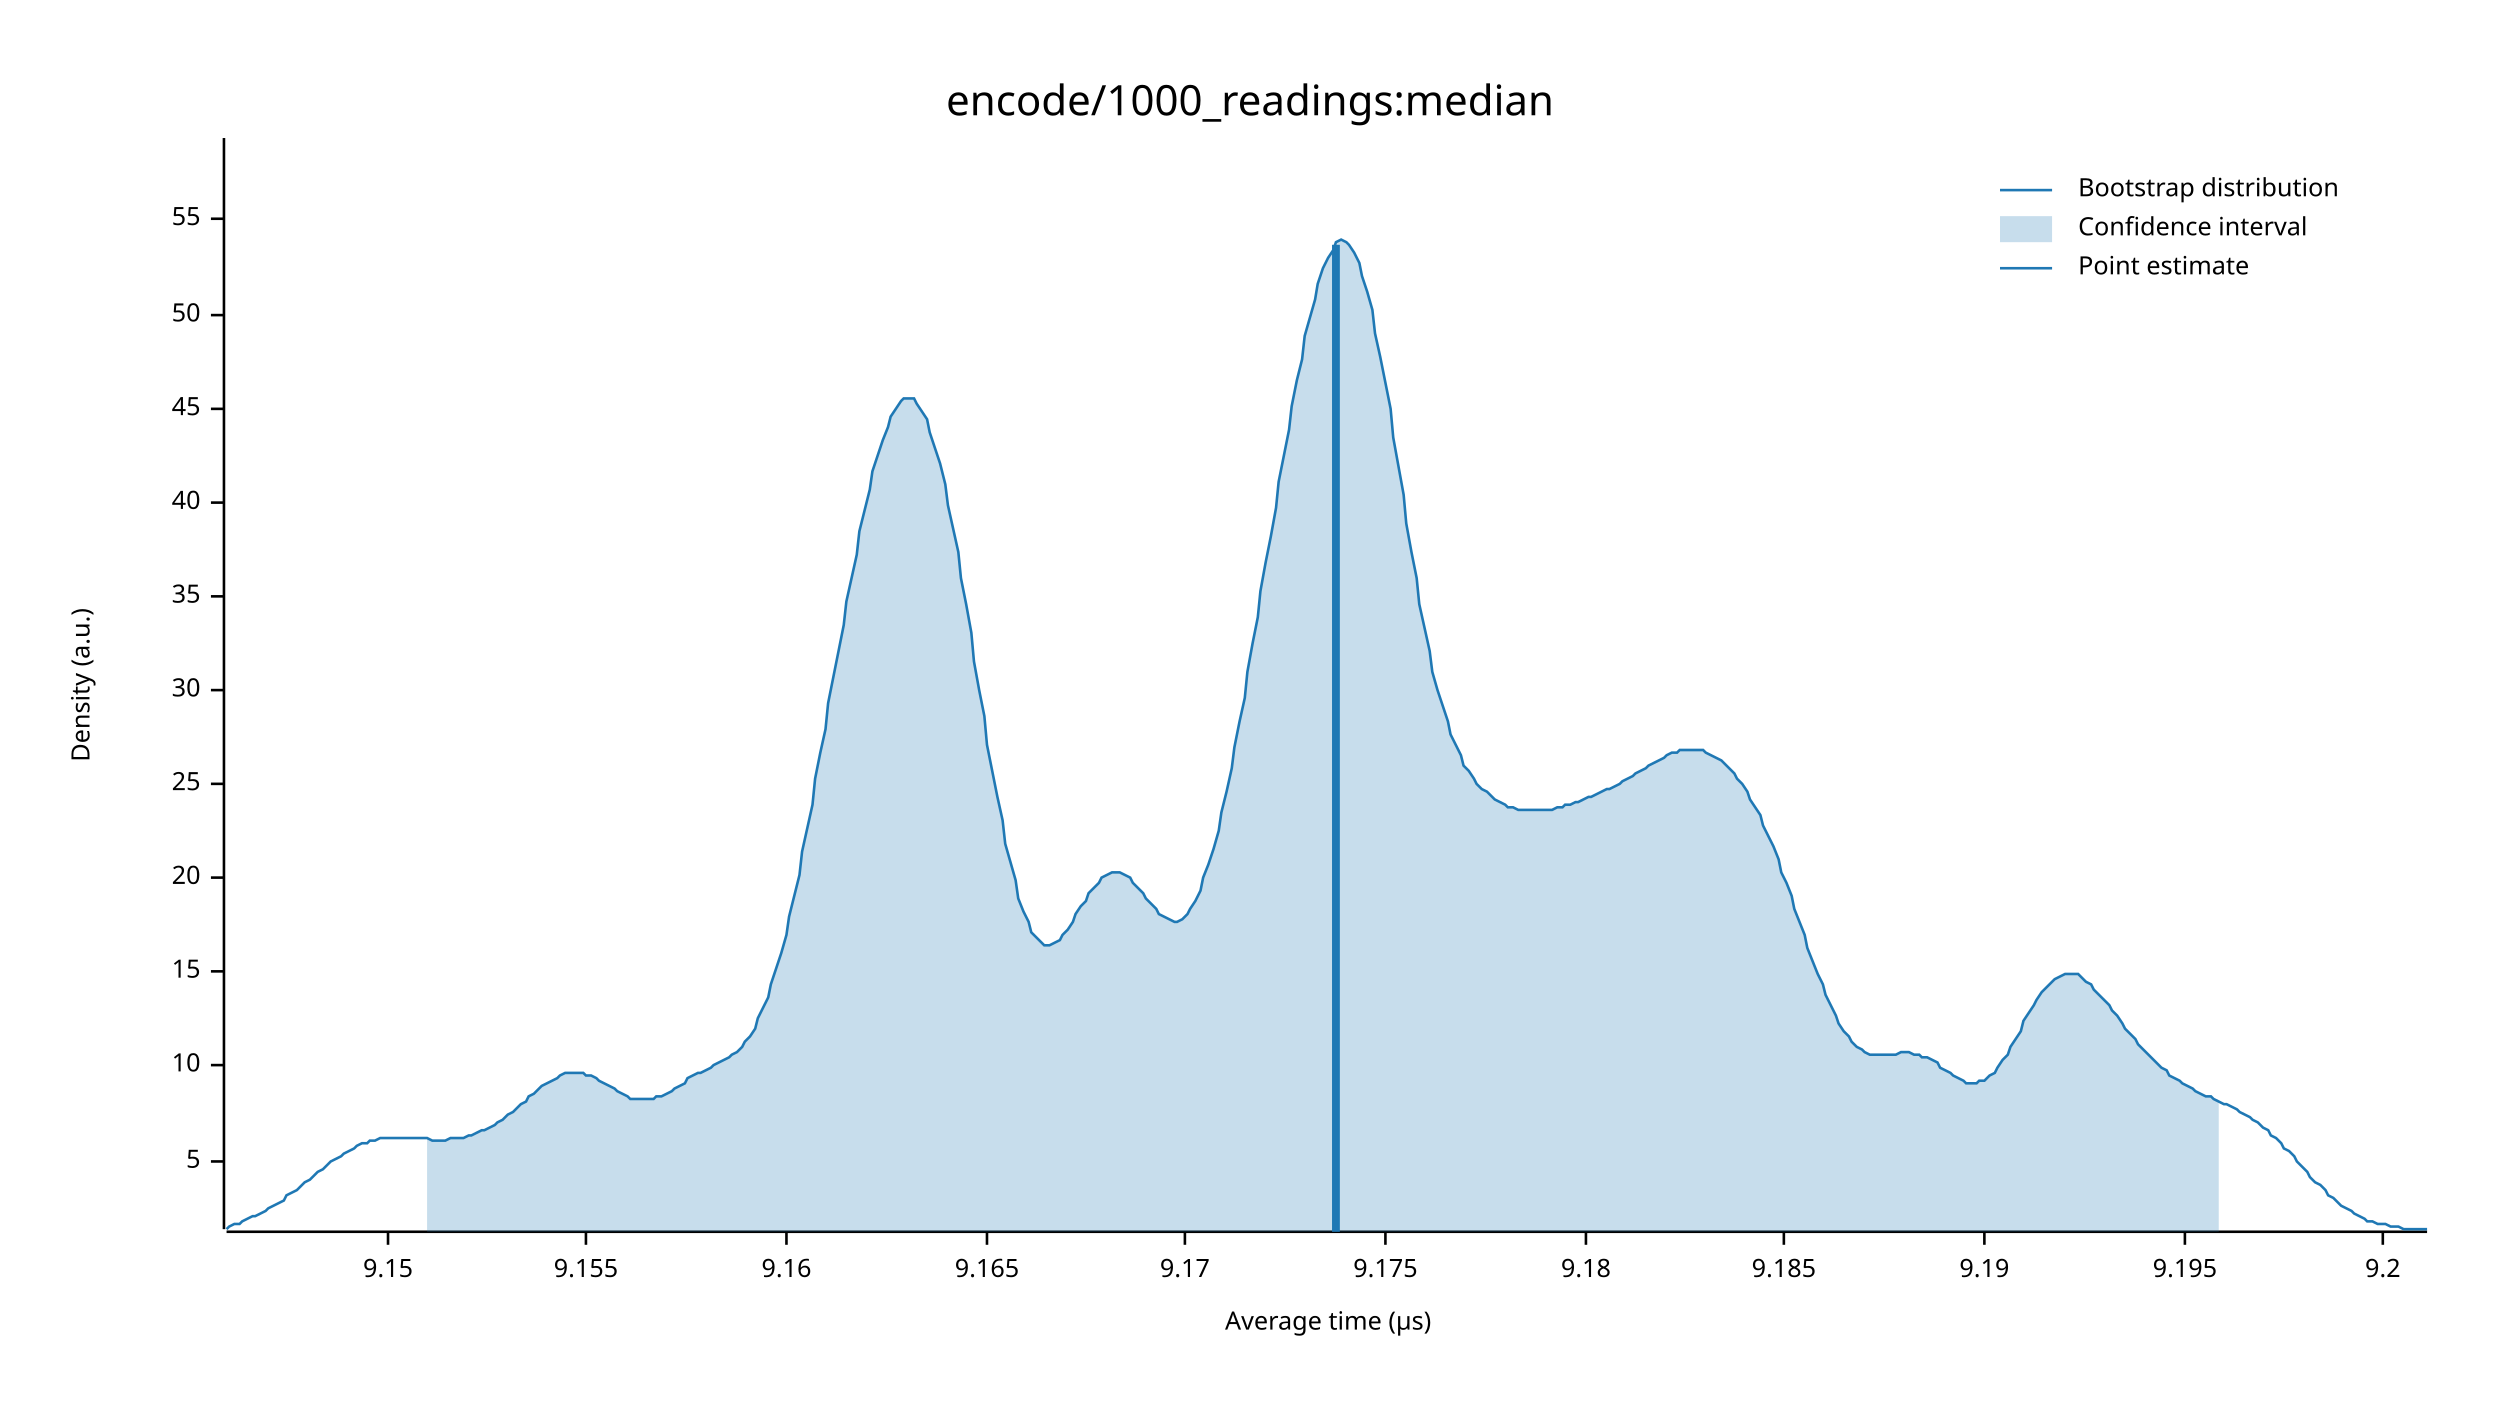
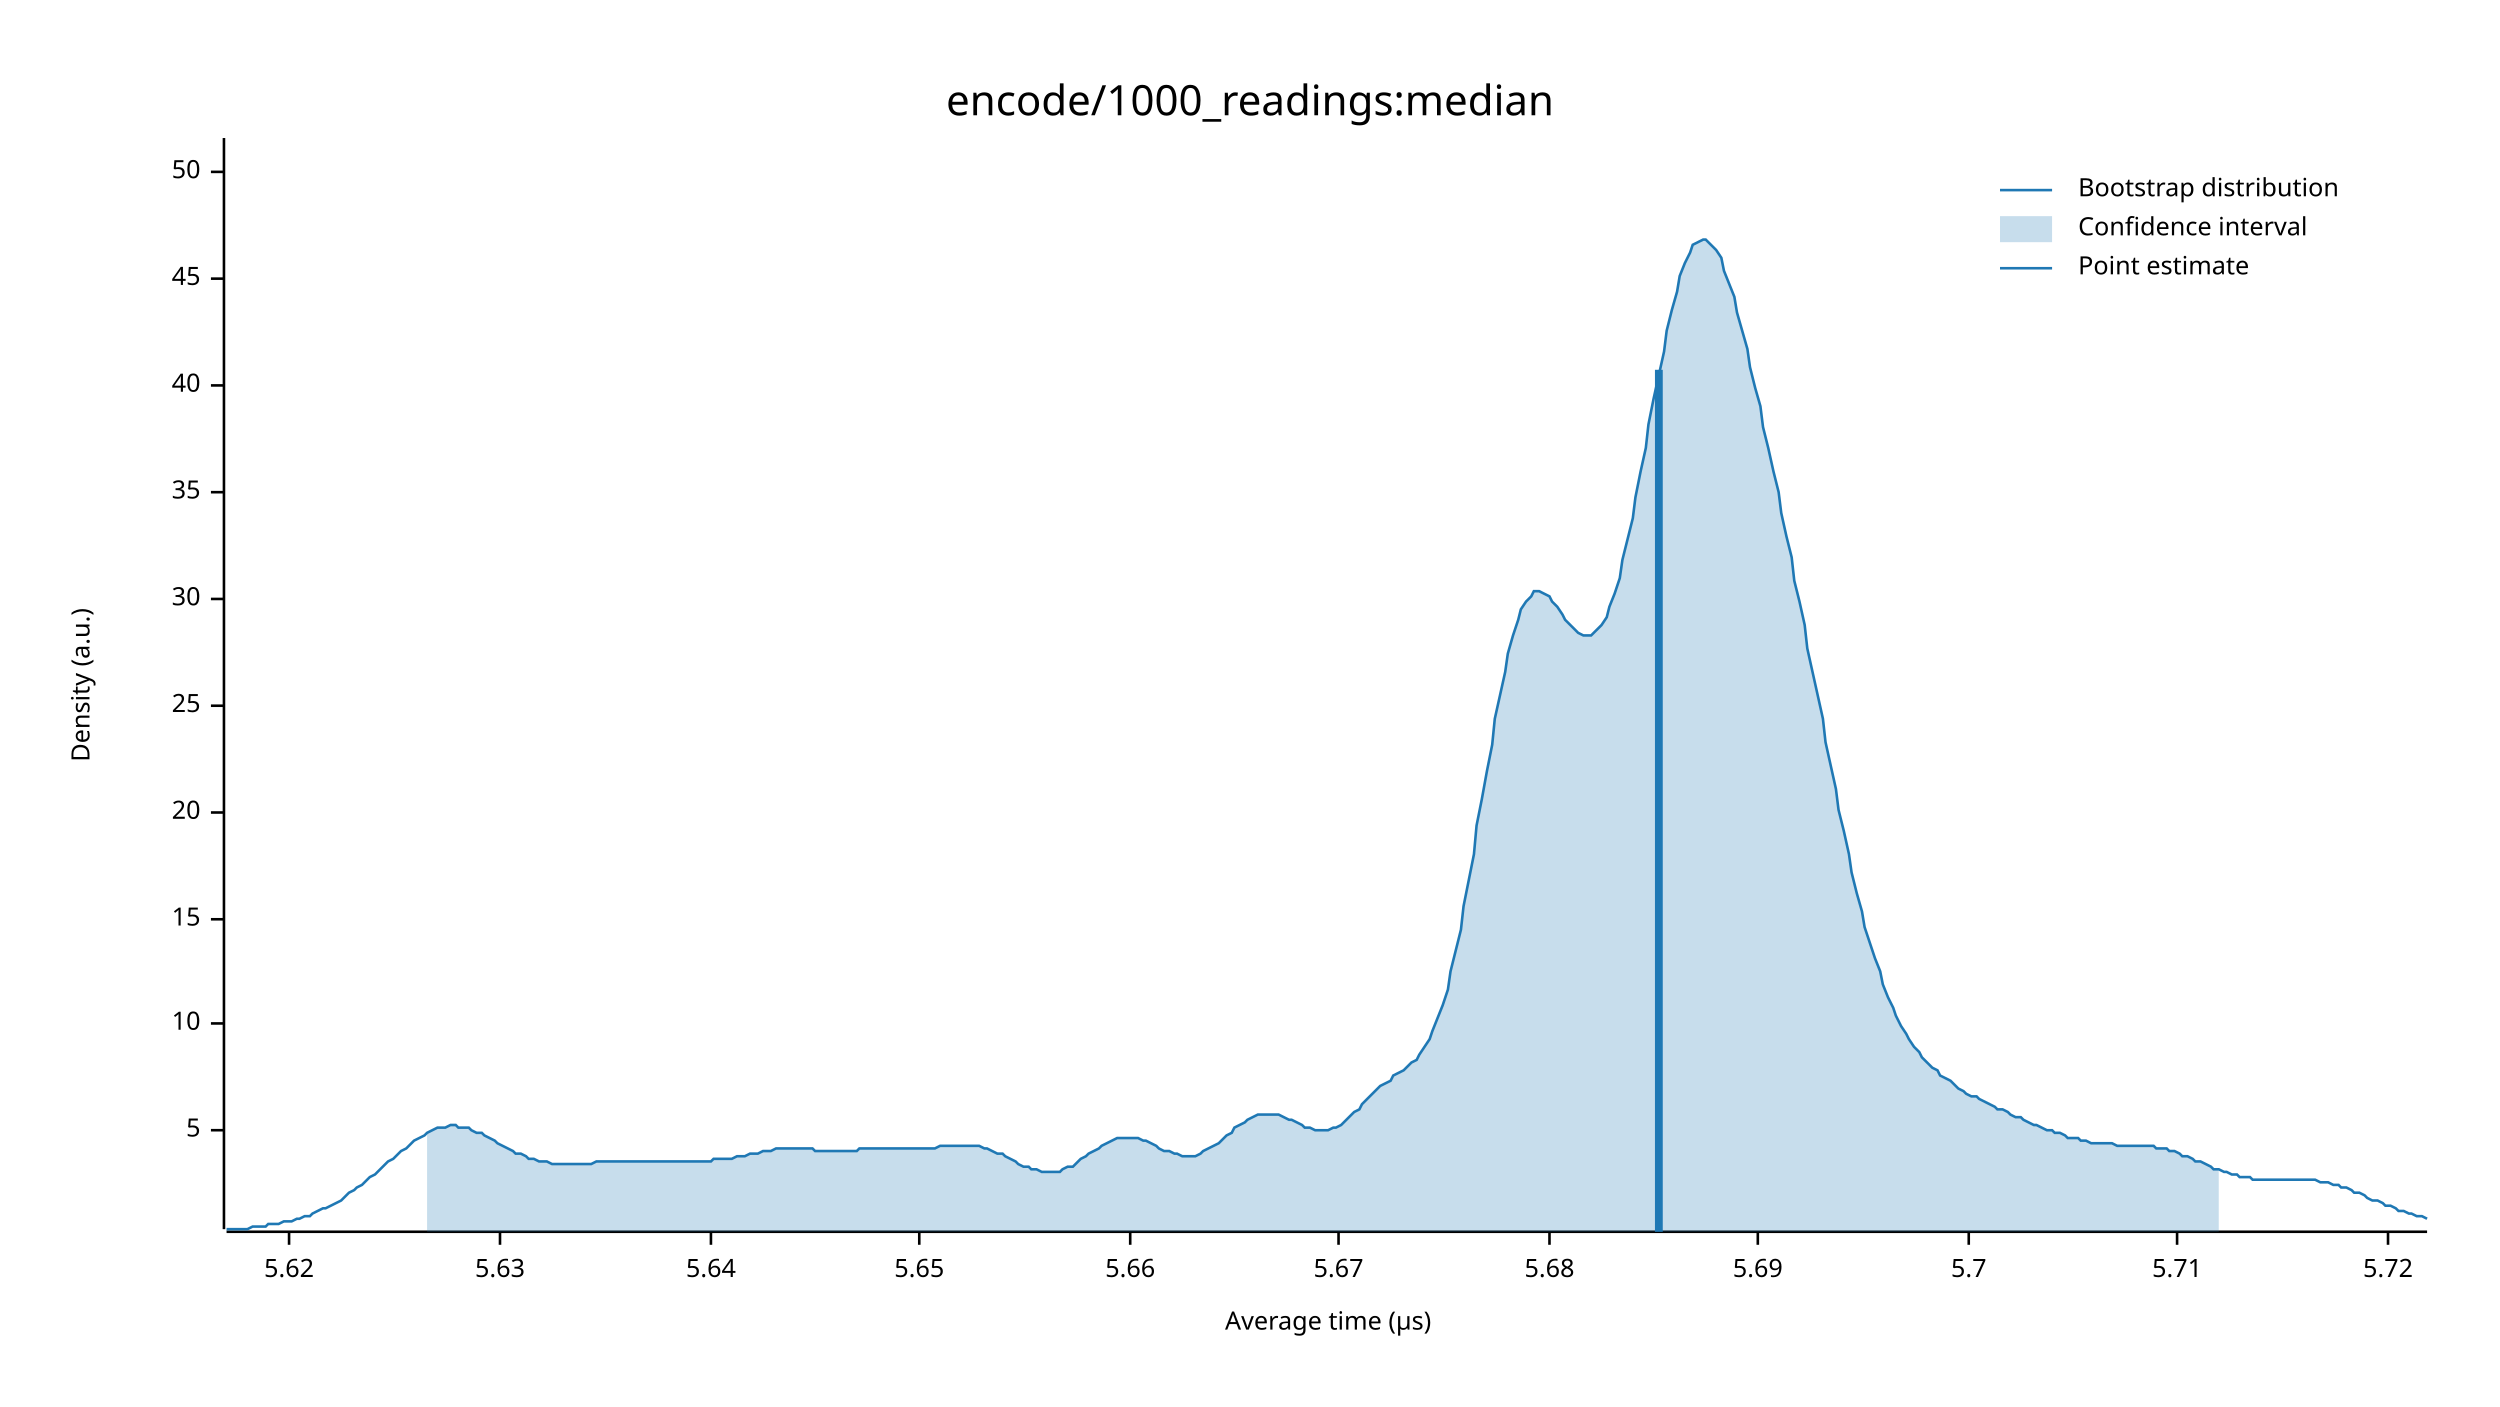
<svg xmlns="http://www.w3.org/2000/svg" width="960" height="540" viewBox="0 0 960 540">
  <text x="480" y="32" dy="0.76em" text-anchor="middle" font-family="sans-serif" font-size="16.129" opacity="1" fill="#000000">
encode/1000_readings:median
</text>
  <text x="27" y="263" dy="0.76em" text-anchor="middle" font-family="sans-serif" font-size="9.677" opacity="1" fill="#000000" transform="rotate(270, 27, 263)">
Density (a.u.)
</text>
  <text x="510" y="513" dy="-0.5ex" text-anchor="middle" font-family="sans-serif" font-size="9.677" opacity="1" fill="#000000">
Average time (µs)
</text>
  <polyline fill="none" opacity="1" stroke="#000000" stroke-width="1" points="86,53 86,472 " />
-   <text x="77" y="446" dy="0.5ex" text-anchor="end" font-family="sans-serif" font-size="9.677" opacity="1" fill="#000000">
+   <text x="77" y="434" dy="0.5ex" text-anchor="end" font-family="sans-serif" font-size="9.677" opacity="1" fill="#000000">
5
</text>
-   <polyline fill="none" opacity="1" stroke="#000000" stroke-width="1" points="81,446 86,446 " />
-   <text x="77" y="409" dy="0.5ex" text-anchor="end" font-family="sans-serif" font-size="9.677" opacity="1" fill="#000000">
+   <polyline fill="none" opacity="1" stroke="#000000" stroke-width="1" points="81,434 86,434 " />
+   <text x="77" y="393" dy="0.5ex" text-anchor="end" font-family="sans-serif" font-size="9.677" opacity="1" fill="#000000">
10
</text>
-   <polyline fill="none" opacity="1" stroke="#000000" stroke-width="1" points="81,409 86,409 " />
-   <text x="77" y="373" dy="0.5ex" text-anchor="end" font-family="sans-serif" font-size="9.677" opacity="1" fill="#000000">
+   <polyline fill="none" opacity="1" stroke="#000000" stroke-width="1" points="81,393 86,393 " />
+   <text x="77" y="353" dy="0.5ex" text-anchor="end" font-family="sans-serif" font-size="9.677" opacity="1" fill="#000000">
15
</text>
-   <polyline fill="none" opacity="1" stroke="#000000" stroke-width="1" points="81,373 86,373 " />
-   <text x="77" y="337" dy="0.5ex" text-anchor="end" font-family="sans-serif" font-size="9.677" opacity="1" fill="#000000">
+   <polyline fill="none" opacity="1" stroke="#000000" stroke-width="1" points="81,353 86,353 " />
+   <text x="77" y="312" dy="0.5ex" text-anchor="end" font-family="sans-serif" font-size="9.677" opacity="1" fill="#000000">
20
</text>
-   <polyline fill="none" opacity="1" stroke="#000000" stroke-width="1" points="81,337 86,337 " />
-   <text x="77" y="301" dy="0.5ex" text-anchor="end" font-family="sans-serif" font-size="9.677" opacity="1" fill="#000000">
+   <polyline fill="none" opacity="1" stroke="#000000" stroke-width="1" points="81,312 86,312 " />
+   <text x="77" y="271" dy="0.5ex" text-anchor="end" font-family="sans-serif" font-size="9.677" opacity="1" fill="#000000">
25
</text>
-   <polyline fill="none" opacity="1" stroke="#000000" stroke-width="1" points="81,301 86,301 " />
-   <text x="77" y="265" dy="0.5ex" text-anchor="end" font-family="sans-serif" font-size="9.677" opacity="1" fill="#000000">
+   <polyline fill="none" opacity="1" stroke="#000000" stroke-width="1" points="81,271 86,271 " />
+   <text x="77" y="230" dy="0.5ex" text-anchor="end" font-family="sans-serif" font-size="9.677" opacity="1" fill="#000000">
30
</text>
-   <polyline fill="none" opacity="1" stroke="#000000" stroke-width="1" points="81,265 86,265 " />
-   <text x="77" y="229" dy="0.5ex" text-anchor="end" font-family="sans-serif" font-size="9.677" opacity="1" fill="#000000">
+   <polyline fill="none" opacity="1" stroke="#000000" stroke-width="1" points="81,230 86,230 " />
+   <text x="77" y="189" dy="0.5ex" text-anchor="end" font-family="sans-serif" font-size="9.677" opacity="1" fill="#000000">
35
</text>
-   <polyline fill="none" opacity="1" stroke="#000000" stroke-width="1" points="81,229 86,229 " />
-   <text x="77" y="193" dy="0.5ex" text-anchor="end" font-family="sans-serif" font-size="9.677" opacity="1" fill="#000000">
+   <polyline fill="none" opacity="1" stroke="#000000" stroke-width="1" points="81,189 86,189 " />
+   <text x="77" y="148" dy="0.5ex" text-anchor="end" font-family="sans-serif" font-size="9.677" opacity="1" fill="#000000">
40
</text>
-   <polyline fill="none" opacity="1" stroke="#000000" stroke-width="1" points="81,193 86,193 " />
-   <text x="77" y="157" dy="0.5ex" text-anchor="end" font-family="sans-serif" font-size="9.677" opacity="1" fill="#000000">
+   <polyline fill="none" opacity="1" stroke="#000000" stroke-width="1" points="81,148 86,148 " />
+   <text x="77" y="107" dy="0.5ex" text-anchor="end" font-family="sans-serif" font-size="9.677" opacity="1" fill="#000000">
45
</text>
-   <polyline fill="none" opacity="1" stroke="#000000" stroke-width="1" points="81,157 86,157 " />
-   <text x="77" y="121" dy="0.5ex" text-anchor="end" font-family="sans-serif" font-size="9.677" opacity="1" fill="#000000">
+   <polyline fill="none" opacity="1" stroke="#000000" stroke-width="1" points="81,107 86,107 " />
+   <text x="77" y="66" dy="0.5ex" text-anchor="end" font-family="sans-serif" font-size="9.677" opacity="1" fill="#000000">
50
</text>
-   <polyline fill="none" opacity="1" stroke="#000000" stroke-width="1" points="81,121 86,121 " />
-   <text x="77" y="84" dy="0.5ex" text-anchor="end" font-family="sans-serif" font-size="9.677" opacity="1" fill="#000000">
- 55
+   <polyline fill="none" opacity="1" stroke="#000000" stroke-width="1" points="81,66 86,66 " />
+   <polyline fill="none" opacity="1" stroke="#000000" stroke-width="1" points="87,473 932,473 " />
+   <text x="111" y="483" dy="0.76em" text-anchor="middle" font-family="sans-serif" font-size="9.677" opacity="1" fill="#000000">
+ 5.62
</text>
-   <polyline fill="none" opacity="1" stroke="#000000" stroke-width="1" points="81,84 86,84 " />
-   <polyline fill="none" opacity="1" stroke="#000000" stroke-width="1" points="87,473 932,473 " />
-   <text x="149" y="483" dy="0.76em" text-anchor="middle" font-family="sans-serif" font-size="9.677" opacity="1" fill="#000000">
- 9.15
+   <polyline fill="none" opacity="1" stroke="#000000" stroke-width="1" points="111,473 111,478 " />
+   <text x="192" y="483" dy="0.76em" text-anchor="middle" font-family="sans-serif" font-size="9.677" opacity="1" fill="#000000">
+ 5.63
</text>
-   <polyline fill="none" opacity="1" stroke="#000000" stroke-width="1" points="149,473 149,478 " />
-   <text x="225" y="483" dy="0.76em" text-anchor="middle" font-family="sans-serif" font-size="9.677" opacity="1" fill="#000000">
- 9.155
+   <polyline fill="none" opacity="1" stroke="#000000" stroke-width="1" points="192,473 192,478 " />
+   <text x="273" y="483" dy="0.76em" text-anchor="middle" font-family="sans-serif" font-size="9.677" opacity="1" fill="#000000">
+ 5.64
</text>
-   <polyline fill="none" opacity="1" stroke="#000000" stroke-width="1" points="225,473 225,478 " />
-   <text x="302" y="483" dy="0.76em" text-anchor="middle" font-family="sans-serif" font-size="9.677" opacity="1" fill="#000000">
- 9.16
+   <polyline fill="none" opacity="1" stroke="#000000" stroke-width="1" points="273,473 273,478 " />
+   <text x="353" y="483" dy="0.76em" text-anchor="middle" font-family="sans-serif" font-size="9.677" opacity="1" fill="#000000">
+ 5.65
</text>
-   <polyline fill="none" opacity="1" stroke="#000000" stroke-width="1" points="302,473 302,478 " />
-   <text x="379" y="483" dy="0.76em" text-anchor="middle" font-family="sans-serif" font-size="9.677" opacity="1" fill="#000000">
- 9.165
+   <polyline fill="none" opacity="1" stroke="#000000" stroke-width="1" points="353,473 353,478 " />
+   <text x="434" y="483" dy="0.76em" text-anchor="middle" font-family="sans-serif" font-size="9.677" opacity="1" fill="#000000">
+ 5.66
</text>
-   <polyline fill="none" opacity="1" stroke="#000000" stroke-width="1" points="379,473 379,478 " />
-   <text x="455" y="483" dy="0.76em" text-anchor="middle" font-family="sans-serif" font-size="9.677" opacity="1" fill="#000000">
- 9.17
+   <polyline fill="none" opacity="1" stroke="#000000" stroke-width="1" points="434,473 434,478 " />
+   <text x="514" y="483" dy="0.76em" text-anchor="middle" font-family="sans-serif" font-size="9.677" opacity="1" fill="#000000">
+ 5.67
</text>
-   <polyline fill="none" opacity="1" stroke="#000000" stroke-width="1" points="455,473 455,478 " />
-   <text x="532" y="483" dy="0.76em" text-anchor="middle" font-family="sans-serif" font-size="9.677" opacity="1" fill="#000000">
- 9.175
+   <polyline fill="none" opacity="1" stroke="#000000" stroke-width="1" points="514,473 514,478 " />
+   <text x="595" y="483" dy="0.76em" text-anchor="middle" font-family="sans-serif" font-size="9.677" opacity="1" fill="#000000">
+ 5.68
</text>
-   <polyline fill="none" opacity="1" stroke="#000000" stroke-width="1" points="532,473 532,478 " />
-   <text x="609" y="483" dy="0.76em" text-anchor="middle" font-family="sans-serif" font-size="9.677" opacity="1" fill="#000000">
- 9.18
+   <polyline fill="none" opacity="1" stroke="#000000" stroke-width="1" points="595,473 595,478 " />
+   <text x="675" y="483" dy="0.76em" text-anchor="middle" font-family="sans-serif" font-size="9.677" opacity="1" fill="#000000">
+ 5.69
</text>
-   <polyline fill="none" opacity="1" stroke="#000000" stroke-width="1" points="609,473 609,478 " />
-   <text x="685" y="483" dy="0.76em" text-anchor="middle" font-family="sans-serif" font-size="9.677" opacity="1" fill="#000000">
- 9.185
+   <polyline fill="none" opacity="1" stroke="#000000" stroke-width="1" points="675,473 675,478 " />
+   <text x="756" y="483" dy="0.76em" text-anchor="middle" font-family="sans-serif" font-size="9.677" opacity="1" fill="#000000">
+ 5.7
</text>
-   <polyline fill="none" opacity="1" stroke="#000000" stroke-width="1" points="685,473 685,478 " />
-   <text x="762" y="483" dy="0.76em" text-anchor="middle" font-family="sans-serif" font-size="9.677" opacity="1" fill="#000000">
- 9.19
+   <polyline fill="none" opacity="1" stroke="#000000" stroke-width="1" points="756,473 756,478 " />
+   <text x="836" y="483" dy="0.76em" text-anchor="middle" font-family="sans-serif" font-size="9.677" opacity="1" fill="#000000">
+ 5.71
</text>
-   <polyline fill="none" opacity="1" stroke="#000000" stroke-width="1" points="762,473 762,478 " />
-   <text x="839" y="483" dy="0.76em" text-anchor="middle" font-family="sans-serif" font-size="9.677" opacity="1" fill="#000000">
- 9.195
+   <polyline fill="none" opacity="1" stroke="#000000" stroke-width="1" points="836,473 836,478 " />
+   <text x="917" y="483" dy="0.76em" text-anchor="middle" font-family="sans-serif" font-size="9.677" opacity="1" fill="#000000">
+ 5.72
</text>
-   <polyline fill="none" opacity="1" stroke="#000000" stroke-width="1" points="839,473 839,478 " />
-   <text x="915" y="483" dy="0.76em" text-anchor="middle" font-family="sans-serif" font-size="9.677" opacity="1" fill="#000000">
- 9.2
- </text>
-   <polyline fill="none" opacity="1" stroke="#000000" stroke-width="1" points="915,473 915,478 " />
-   <polyline fill="none" opacity="1" stroke="#1F78B4" stroke-width="1" points="87,472 88,471 90,470 92,470 93,469 95,468 97,467 98,467 100,466 102,465 103,464 105,463 107,462 109,461 110,459 112,458 114,457 115,456 117,454 119,453 120,452 122,450 124,449 125,448 127,446 129,445 131,444 132,443 134,442 136,441 137,440 139,439 141,439 142,438 144,438 146,437 147,437 149,437 151,437 153,437 154,437 156,437 158,437 159,437 161,437 163,437 164,437 166,438 168,438 169,438 171,438 173,437 175,437 176,437 178,437 180,436 181,436 183,435 185,434 186,434 188,433 190,432 191,431 193,430 195,428 197,427 198,426 200,424 202,423 203,421 205,420 207,418 208,417 210,416 212,415 214,414 215,413 217,412 219,412 220,412 222,412 224,412 225,413 227,413 229,414 230,415 232,416 234,417 236,418 237,419 239,420 241,421 242,422 244,422 246,422 247,422 249,422 251,422 252,421 254,421 256,420 258,419 259,418 261,417 263,416 264,414 266,413 268,412 269,412 271,411 273,410 274,409 276,408 278,407 280,406 281,405 283,404 285,402 286,400 288,398 290,395 291,391 293,387 295,383 296,378 298,372 300,366 302,359 303,352 305,344 307,336 308,327 310,318 312,309 313,299 315,289 317,280 318,270 320,260 322,250 324,240 325,231 327,222 329,213 330,204 332,196 334,188 335,181 337,175 339,169 341,164 342,160 344,157 346,154 347,153 349,153 351,153 352,155 354,158 356,161 357,166 359,172 361,178 363,186 364,194 366,203 368,212 369,222 371,232 373,243 374,254 376,265 378,275 379,286 381,296 383,306 385,315 386,324 388,331 390,338 391,345 393,350 395,354 396,358 398,360 400,362 401,363 403,363 405,362 407,361 408,359 410,357 412,354 413,351 415,348 417,346 418,343 420,341 422,339 423,337 425,336 427,335 429,335 430,335 432,336 434,337 435,339 437,341 439,343 440,345 442,347 444,349 445,351 447,352 449,353 451,354 452,354 454,353 456,351 457,349 459,346 461,342 462,337 464,332 466,326 468,319 469,312 471,304 473,295 474,287 476,277 478,268 479,258 481,247 483,237 484,227 486,216 488,206 490,195 491,185 493,175 495,165 496,156 498,146 500,138 501,129 503,122 505,115 506,109 508,103 510,99 512,96 513,93 515,92 517,93 518,94 520,97 522,101 523,106 525,112 527,119 528,128 530,137 532,147 534,157 535,168 537,179 539,190 540,201 542,212 544,222 545,232 547,241 549,250 550,258 552,265 554,271 556,277 557,282 559,286 561,290 562,294 564,296 566,299 567,301 569,303 571,304 573,306 574,307 576,308 578,309 579,310 581,310 583,311 584,311 586,311 588,311 589,311 591,311 593,311 595,311 596,311 598,310 600,310 601,309 603,309 605,308 606,308 608,307 610,306 611,306 613,305 615,304 617,303 618,303 620,302 622,301 623,300 625,299 627,298 628,297 630,296 632,295 633,294 635,293 637,292 639,291 640,290 642,289 644,289 645,288 647,288 649,288 650,288 652,288 654,288 655,289 657,290 659,291 661,292 662,293 664,295 666,297 667,299 669,301 671,304 672,307 674,310 676,313 677,317 679,321 681,325 683,330 684,335 686,339 688,344 689,349 691,354 693,359 694,364 696,369 698,374 700,378 701,382 703,386 705,390 706,393 708,396 710,398 711,400 713,402 715,403 716,404 718,405 720,405 722,405 723,405 725,405 727,405 728,405 730,404 732,404 733,404 735,405 737,405 738,406 740,406 742,407 744,408 745,410 747,411 749,412 750,413 752,414 754,415 755,416 757,416 759,416 760,415 762,415 764,413 766,412 767,410 769,407 771,405 772,402 774,399 776,396 777,392 779,389 781,386 782,384 784,381 786,379 788,377 789,376 791,375 793,374 794,374 796,374 798,374 799,375 801,377 803,378 804,380 806,382 808,384 810,386 811,388 813,390 815,393 816,395 818,397 820,399 821,401 823,403 825,405 827,407 828,408 830,410 832,411 833,413 835,414 837,415 838,416 840,417 842,418 843,419 845,420 847,421 849,421 850,422 852,423 854,424 855,424 857,425 859,426 860,427 862,428 864,429 865,430 867,431 869,433 871,434 872,436 874,437 876,439 877,441 879,442 881,444 882,446 884,448 886,450 887,452 889,454 891,455 893,457 894,459 896,460 898,462 899,463 901,464 903,465 904,466 906,467 908,468 909,469 911,469 913,470 915,470 916,470 918,471 920,471 921,471 923,472 925,472 926,472 928,472 930,472 932,472 " />
-   <polygon opacity="0.25" fill="#1F78B4" points="164,437 166,438 168,438 169,438 171,438 173,437 175,437 176,437 178,437 180,436 181,436 183,435 185,434 186,434 188,433 190,432 191,431 193,430 195,428 197,427 198,426 200,424 202,423 203,421 205,420 207,418 208,417 210,416 212,415 214,414 215,413 217,412 219,412 220,412 222,412 224,412 225,413 227,413 229,414 230,415 232,416 234,417 236,418 237,419 239,420 241,421 242,422 244,422 246,422 247,422 249,422 251,422 252,421 254,421 256,420 258,419 259,418 261,417 263,416 264,414 266,413 268,412 269,412 271,411 273,410 274,409 276,408 278,407 280,406 281,405 283,404 285,402 286,400 288,398 290,395 291,391 293,387 295,383 296,378 298,372 300,366 302,359 303,352 305,344 307,336 308,327 310,318 312,309 313,299 315,289 317,280 318,270 320,260 322,250 324,240 325,231 327,222 329,213 330,204 332,196 334,188 335,181 337,175 339,169 341,164 342,160 344,157 346,154 347,153 349,153 351,153 352,155 354,158 356,161 357,166 359,172 361,178 363,186 364,194 366,203 368,212 369,222 371,232 373,243 374,254 376,265 378,275 379,286 381,296 383,306 385,315 386,324 388,331 390,338 391,345 393,350 395,354 396,358 398,360 400,362 401,363 403,363 405,362 407,361 408,359 410,357 412,354 413,351 415,348 417,346 418,343 420,341 422,339 423,337 425,336 427,335 429,335 430,335 432,336 434,337 435,339 437,341 439,343 440,345 442,347 444,349 445,351 447,352 449,353 451,354 452,354 454,353 456,351 457,349 459,346 461,342 462,337 464,332 466,326 468,319 469,312 471,304 473,295 474,287 476,277 478,268 479,258 481,247 483,237 484,227 486,216 488,206 490,195 491,185 493,175 495,165 496,156 498,146 500,138 501,129 503,122 505,115 506,109 508,103 510,99 512,96 513,93 515,92 517,93 518,94 520,97 522,101 523,106 525,112 527,119 528,128 530,137 532,147 534,157 535,168 537,179 539,190 540,201 542,212 544,222 545,232 547,241 549,250 550,258 552,265 554,271 556,277 557,282 559,286 561,290 562,294 564,296 566,299 567,301 569,303 571,304 573,306 574,307 576,308 578,309 579,310 581,310 583,311 584,311 586,311 588,311 589,311 591,311 593,311 595,311 596,311 598,310 600,310 601,309 603,309 605,308 606,308 608,307 610,306 611,306 613,305 615,304 617,303 618,303 620,302 622,301 623,300 625,299 627,298 628,297 630,296 632,295 633,294 635,293 637,292 639,291 640,290 642,289 644,289 645,288 647,288 649,288 650,288 652,288 654,288 655,289 657,290 659,291 661,292 662,293 664,295 666,297 667,299 669,301 671,304 672,307 674,310 676,313 677,317 679,321 681,325 683,330 684,335 686,339 688,344 689,349 691,354 693,359 694,364 696,369 698,374 700,378 701,382 703,386 705,390 706,393 708,396 710,398 711,400 713,402 715,403 716,404 718,405 720,405 722,405 723,405 725,405 727,405 728,405 730,404 732,404 733,404 735,405 737,405 738,406 740,406 742,407 744,408 745,410 747,411 749,412 750,413 752,414 754,415 755,416 757,416 759,416 760,415 762,415 764,413 766,412 767,410 769,407 771,405 772,402 774,399 776,396 777,392 779,389 781,386 782,384 784,381 786,379 788,377 789,376 791,375 793,374 794,374 796,374 798,374 799,375 801,377 803,378 804,380 806,382 808,384 810,386 811,388 813,390 815,393 816,395 818,397 820,399 821,401 823,403 825,405 827,407 828,408 830,410 832,411 833,413 835,414 837,415 838,416 840,417 842,418 843,419 845,420 847,421 849,421 850,422 852,423 852,473 164,473 " />
-   <polyline fill="none" opacity="1" stroke="#1F78B4" stroke-width="3" points="513,473 513,94 " />
+   <polyline fill="none" opacity="1" stroke="#000000" stroke-width="1" points="917,473 917,478 " />
+   <polyline fill="none" opacity="1" stroke="#1F78B4" stroke-width="1" points="87,472 88,472 90,472 92,472 93,472 95,472 97,471 98,471 100,471 102,471 103,470 105,470 107,470 109,469 110,469 112,469 114,468 115,468 117,467 119,467 120,466 122,465 124,464 125,464 127,463 129,462 131,461 132,460 134,458 136,457 137,456 139,455 141,453 142,452 144,451 146,449 147,448 149,446 151,445 153,443 154,442 156,441 158,439 159,438 161,437 163,436 164,435 166,434 168,433 169,433 171,433 173,432 175,432 176,433 178,433 180,433 181,434 183,435 185,435 186,436 188,437 190,438 191,439 193,440 195,441 197,442 198,443 200,443 202,444 203,445 205,445 207,446 208,446 210,446 212,447 214,447 215,447 217,447 219,447 220,447 222,447 224,447 225,447 227,447 229,446 230,446 232,446 234,446 236,446 237,446 239,446 241,446 242,446 244,446 246,446 247,446 249,446 251,446 252,446 254,446 256,446 258,446 259,446 261,446 263,446 264,446 266,446 268,446 269,446 271,446 273,446 274,445 276,445 278,445 280,445 281,445 283,444 285,444 286,444 288,443 290,443 291,443 293,442 295,442 296,442 298,441 300,441 302,441 303,441 305,441 307,441 308,441 310,441 312,441 313,442 315,442 317,442 318,442 320,442 322,442 324,442 325,442 327,442 329,442 330,441 332,441 334,441 335,441 337,441 339,441 341,441 342,441 344,441 346,441 347,441 349,441 351,441 352,441 354,441 356,441 357,441 359,441 361,440 363,440 364,440 366,440 368,440 369,440 371,440 373,440 374,440 376,440 378,441 379,441 381,442 383,443 385,443 386,444 388,445 390,446 391,447 393,448 395,448 396,449 398,449 400,450 401,450 403,450 405,450 407,450 408,449 410,448 412,448 413,447 415,445 417,444 418,443 420,442 422,441 423,440 425,439 427,438 429,437 430,437 432,437 434,437 435,437 437,437 439,438 440,438 442,439 444,440 445,441 447,442 449,442 451,443 452,443 454,444 456,444 457,444 459,444 461,443 462,442 464,441 466,440 468,439 469,438 471,436 473,435 474,433 476,432 478,431 479,430 481,429 483,428 484,428 486,428 488,428 490,428 491,428 493,429 495,430 496,430 498,431 500,432 501,433 503,433 505,434 506,434 508,434 510,434 512,433 513,433 515,432 517,430 518,429 520,427 522,426 523,424 525,422 527,420 528,419 530,417 532,416 534,415 535,413 537,412 539,411 540,410 542,408 544,407 545,405 547,402 549,399 550,396 552,391 554,386 556,380 557,373 559,365 561,357 562,348 564,338 566,328 567,317 569,307 571,296 573,286 574,276 576,267 578,258 579,251 581,244 583,238 584,234 586,231 588,229 589,227 591,227 593,228 595,229 596,231 598,233 600,236 601,238 603,240 605,242 606,243 608,244 610,244 611,244 613,242 615,240 617,237 618,233 620,228 622,222 623,215 625,207 627,199 628,191 630,181 632,172 633,163 635,153 637,144 639,135 640,127 642,119 644,112 645,106 647,101 649,97 650,94 652,93 654,92 655,92 657,94 659,96 661,99 662,104 664,109 666,114 667,120 669,127 671,134 672,141 674,149 676,156 677,164 679,172 681,181 683,189 684,197 686,206 688,214 689,223 691,231 693,240 694,249 696,258 698,267 700,276 701,285 703,294 705,303 706,311 708,319 710,328 711,335 713,343 715,350 716,356 718,362 720,368 722,373 723,378 725,383 727,387 728,390 730,394 732,397 733,399 735,402 737,404 738,406 740,408 742,410 744,411 745,413 747,414 749,415 750,416 752,418 754,419 755,420 757,421 759,421 760,422 762,423 764,424 766,425 767,426 769,426 771,427 772,428 774,429 776,429 777,430 779,431 781,432 782,432 784,433 786,434 788,434 789,435 791,435 793,436 794,437 796,437 798,437 799,438 801,438 803,439 804,439 806,439 808,439 810,439 811,439 813,440 815,440 816,440 818,440 820,440 821,440 823,440 825,440 827,440 828,441 830,441 832,441 833,442 835,442 837,443 838,444 840,444 842,445 843,446 845,446 847,447 849,448 850,449 852,449 854,450 855,450 857,451 859,451 860,452 862,452 864,452 865,453 867,453 869,453 871,453 872,453 874,453 876,453 877,453 879,453 881,453 882,453 884,453 886,453 887,453 889,453 891,454 893,454 894,454 896,455 898,455 899,456 901,456 903,457 904,458 906,458 908,459 909,460 911,461 913,461 915,462 916,463 918,463 920,464 921,465 923,465 925,466 926,466 928,467 930,467 932,468 " />
+   <polygon opacity="0.25" fill="#1F78B4" points="164,435 166,434 168,433 169,433 171,433 173,432 175,432 176,433 178,433 180,433 181,434 183,435 185,435 186,436 188,437 190,438 191,439 193,440 195,441 197,442 198,443 200,443 202,444 203,445 205,445 207,446 208,446 210,446 212,447 214,447 215,447 217,447 219,447 220,447 222,447 224,447 225,447 227,447 229,446 230,446 232,446 234,446 236,446 237,446 239,446 241,446 242,446 244,446 246,446 247,446 249,446 251,446 252,446 254,446 256,446 258,446 259,446 261,446 263,446 264,446 266,446 268,446 269,446 271,446 273,446 274,445 276,445 278,445 280,445 281,445 283,444 285,444 286,444 288,443 290,443 291,443 293,442 295,442 296,442 298,441 300,441 302,441 303,441 305,441 307,441 308,441 310,441 312,441 313,442 315,442 317,442 318,442 320,442 322,442 324,442 325,442 327,442 329,442 330,441 332,441 334,441 335,441 337,441 339,441 341,441 342,441 344,441 346,441 347,441 349,441 351,441 352,441 354,441 356,441 357,441 359,441 361,440 363,440 364,440 366,440 368,440 369,440 371,440 373,440 374,440 376,440 378,441 379,441 381,442 383,443 385,443 386,444 388,445 390,446 391,447 393,448 395,448 396,449 398,449 400,450 401,450 403,450 405,450 407,450 408,449 410,448 412,448 413,447 415,445 417,444 418,443 420,442 422,441 423,440 425,439 427,438 429,437 430,437 432,437 434,437 435,437 437,437 439,438 440,438 442,439 444,440 445,441 447,442 449,442 451,443 452,443 454,444 456,444 457,444 459,444 461,443 462,442 464,441 466,440 468,439 469,438 471,436 473,435 474,433 476,432 478,431 479,430 481,429 483,428 484,428 486,428 488,428 490,428 491,428 493,429 495,430 496,430 498,431 500,432 501,433 503,433 505,434 506,434 508,434 510,434 512,433 513,433 515,432 517,430 518,429 520,427 522,426 523,424 525,422 527,420 528,419 530,417 532,416 534,415 535,413 537,412 539,411 540,410 542,408 544,407 545,405 547,402 549,399 550,396 552,391 554,386 556,380 557,373 559,365 561,357 562,348 564,338 566,328 567,317 569,307 571,296 573,286 574,276 576,267 578,258 579,251 581,244 583,238 584,234 586,231 588,229 589,227 591,227 593,228 595,229 596,231 598,233 600,236 601,238 603,240 605,242 606,243 608,244 610,244 611,244 613,242 615,240 617,237 618,233 620,228 622,222 623,215 625,207 627,199 628,191 630,181 632,172 633,163 635,153 637,144 639,135 640,127 642,119 644,112 645,106 647,101 649,97 650,94 652,93 654,92 655,92 657,94 659,96 661,99 662,104 664,109 666,114 667,120 669,127 671,134 672,141 674,149 676,156 677,164 679,172 681,181 683,189 684,197 686,206 688,214 689,223 691,231 693,240 694,249 696,258 698,267 700,276 701,285 703,294 705,303 706,311 708,319 710,328 711,335 713,343 715,350 716,356 718,362 720,368 722,373 723,378 725,383 727,387 728,390 730,394 732,397 733,399 735,402 737,404 738,406 740,408 742,410 744,411 745,413 747,414 749,415 750,416 752,418 754,419 755,420 757,421 759,421 760,422 762,423 764,424 766,425 767,426 769,426 771,427 772,428 774,429 776,429 777,430 779,431 781,432 782,432 784,433 786,434 788,434 789,435 791,435 793,436 794,437 796,437 798,437 799,438 801,438 803,439 804,439 806,439 808,439 810,439 811,439 813,440 815,440 816,440 818,440 820,440 821,440 823,440 825,440 827,440 828,441 830,441 832,441 833,442 835,442 837,443 838,444 840,444 842,445 843,446 845,446 847,447 849,448 850,449 852,449 852,473 164,473 " />
+   <polyline fill="none" opacity="1" stroke="#1F78B4" stroke-width="3" points="637,473 637,142 " />
  <text x="798" y="68" dy="0.76em" text-anchor="start" font-family="sans-serif" font-size="9.677" opacity="1" fill="#000000">
Bootstrap distribution
</text>
  <text x="798" y="83" dy="0.76em" text-anchor="start" font-family="sans-serif" font-size="9.677" opacity="1" fill="#000000">
Confidence interval
</text>
  <text x="798" y="98" dy="0.76em" text-anchor="start" font-family="sans-serif" font-size="9.677" opacity="1" fill="#000000">
Point estimate
</text>
  <polyline fill="none" opacity="1" stroke="#1F78B4" stroke-width="1" points="768,73 788,73 " />
  <rect x="768" y="83" width="20" height="10" opacity="0.25" fill="#1F78B4" stroke="none" />
  <polyline fill="none" opacity="1" stroke="#1F78B4" stroke-width="1" points="768,103 788,103 " />
</svg>
